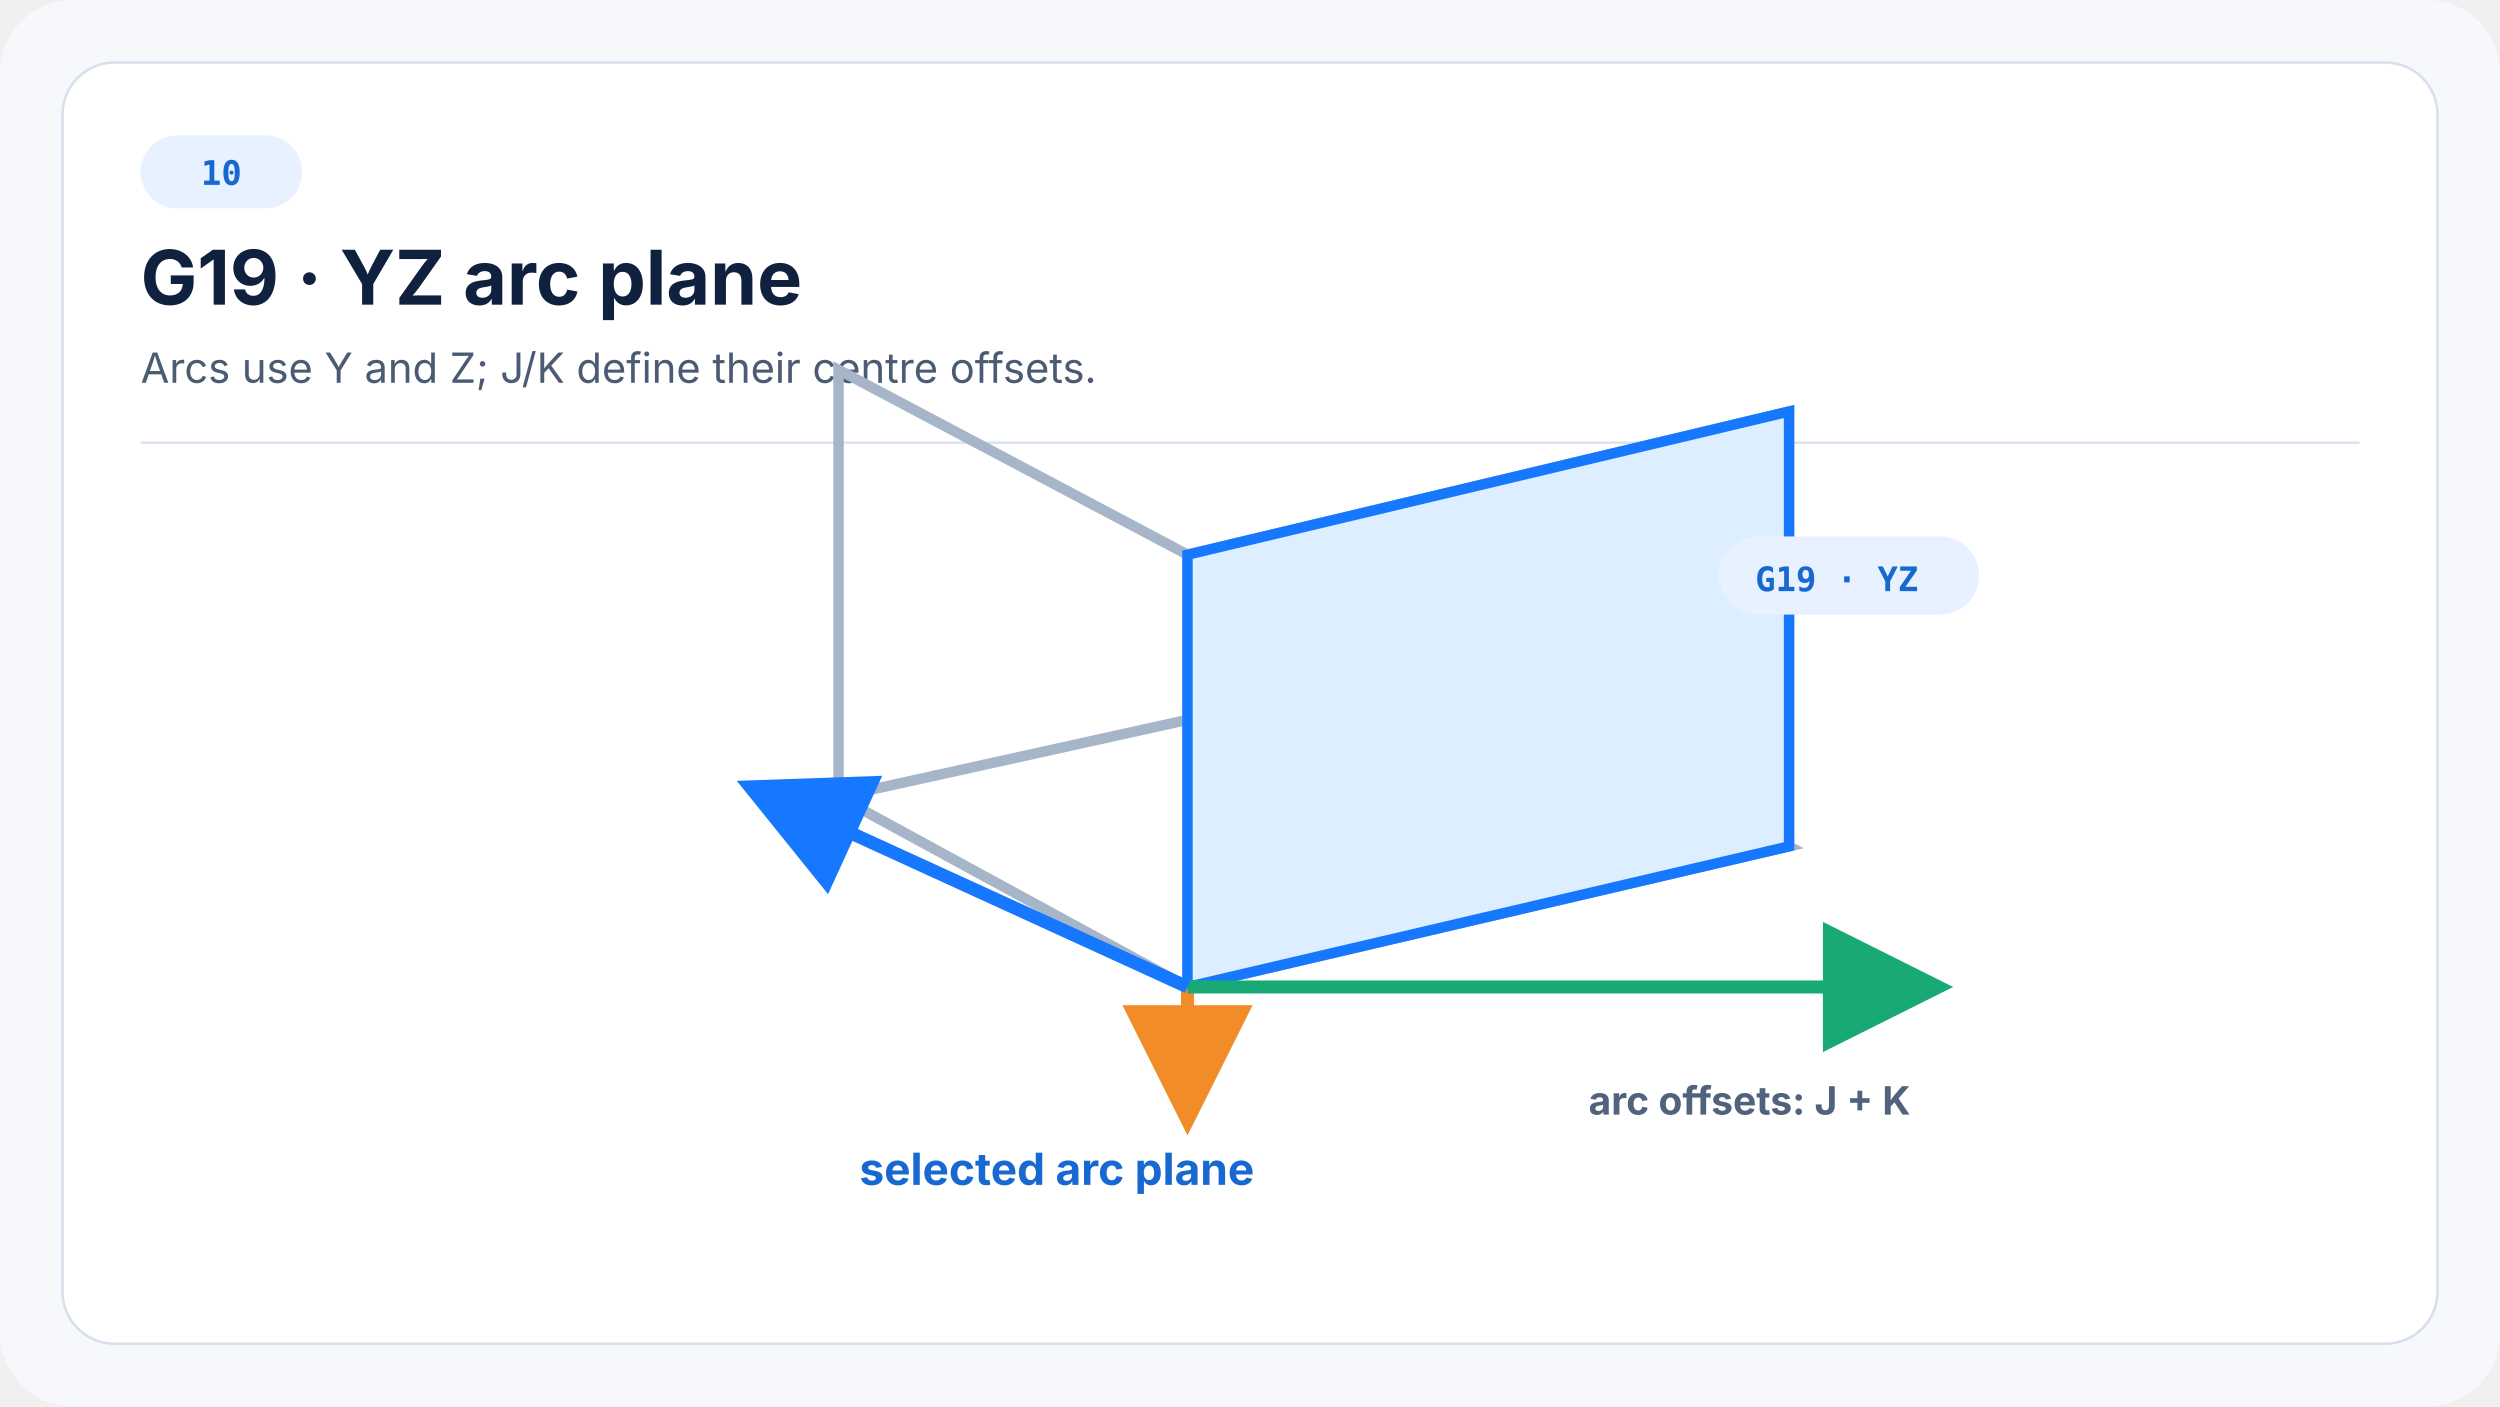
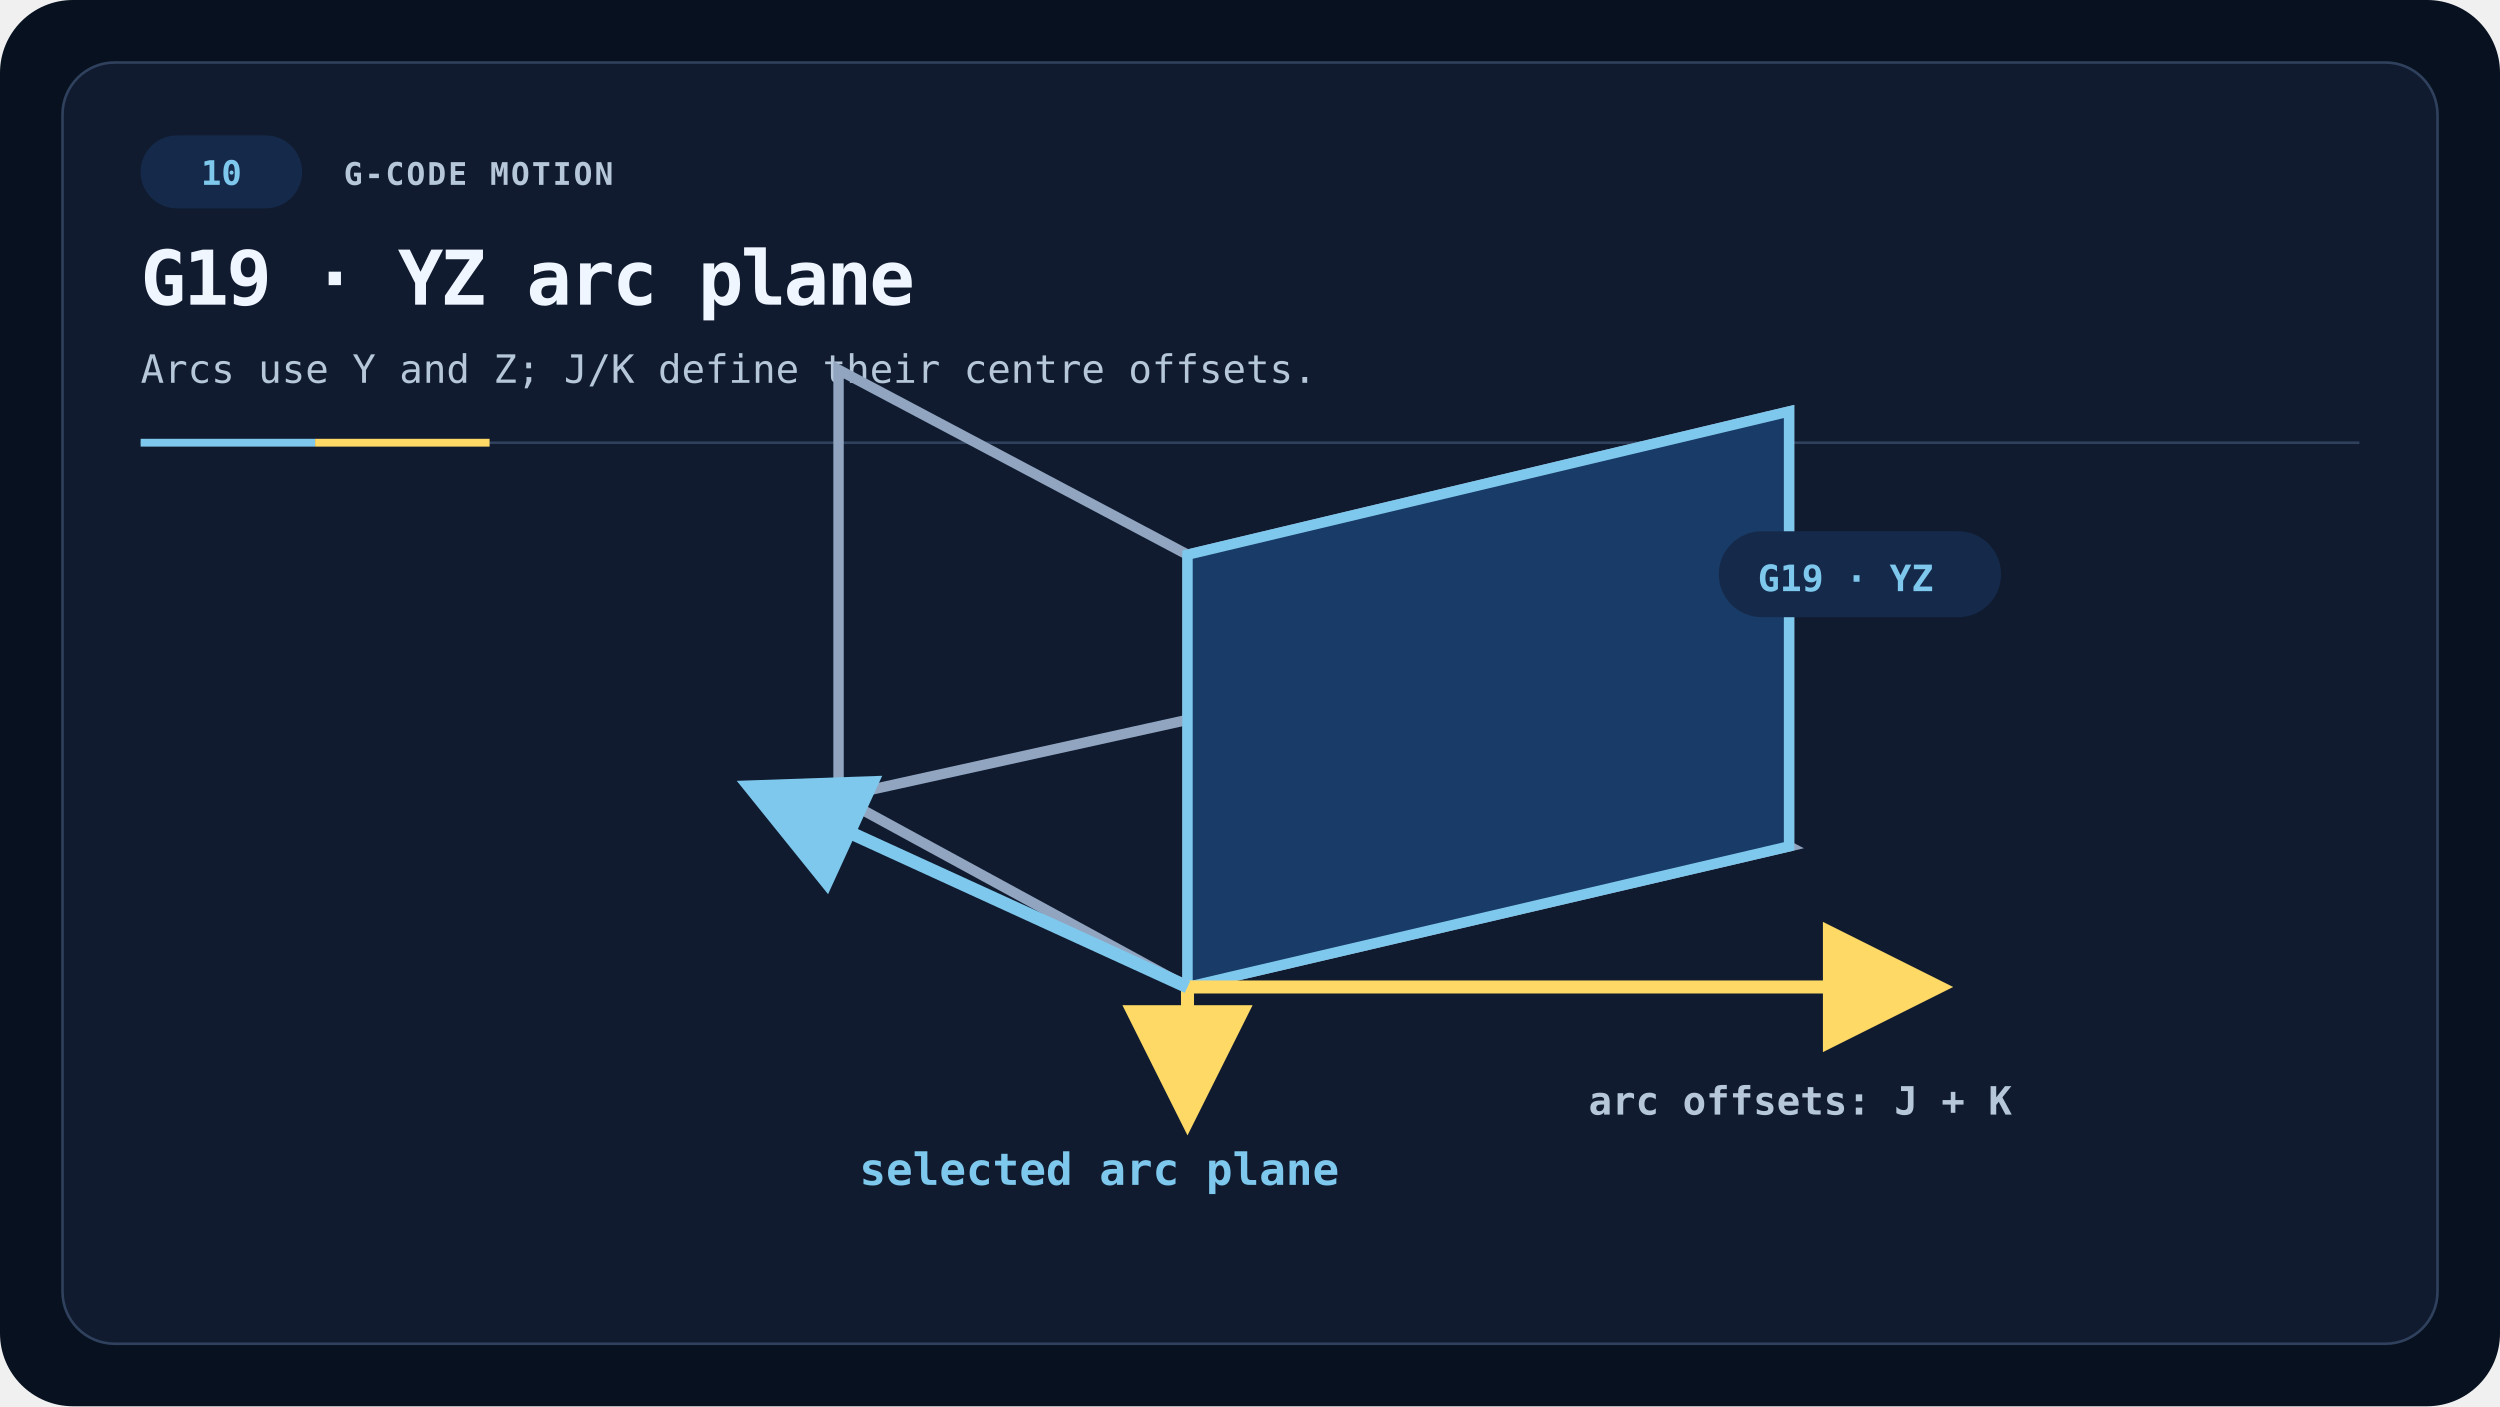
<svg xmlns="http://www.w3.org/2000/svg" viewBox="0 0 960 540" role="img" aria-labelledby="title-10-g19-yz-plane desc-10-g19-yz-plane">
  <defs>
+     <style>@font-face{font-family:'Smoothie Technical';src:url('fonts/JetBrainsMono-Regular.ttf') format('truetype');font-weight:400;}@font-face{font-family:'Smoothie Technical';src:url('fonts/JetBrainsMono-SemiBold.ttf') format('truetype');font-weight:700;}</style>
    <marker id="blue" markerWidth="10" markerHeight="10" refX="8" refY="5" orient="auto">
-       <path d="M0,0 L10,5 L0,10 z" fill="#1677ff" />
+       <path d="M0,0 L10,5 L0,10 z" fill="#7ec8ed" />
    </marker>
    <marker id="green" markerWidth="10" markerHeight="10" refX="8" refY="5" orient="auto">
-       <path d="M0,0 L10,5 L0,10 z" fill="#19a974" />
+       <path d="M0,0 L10,5 L0,10 z" fill="#ffd966" />
    </marker>
    <marker id="orange" markerWidth="10" markerHeight="10" refX="8" refY="5" orient="auto">
-       <path d="M0,0 L10,5 L0,10 z" fill="#f28c28" />
+       <path d="M0,0 L10,5 L0,10 z" fill="#ffd966" />
    </marker>
    <filter id="shadow" x="-20%" y="-20%" width="140%" height="140%">
      <feDropShadow dx="0" dy="5" stdDeviation="8" flood-color="#172033" flood-opacity=".14" />
    </filter>
  </defs>
-   <rect width="960" height="540" rx="28" fill="#f6f8fc" />
-   <rect x="24" y="24" width="912" height="492" rx="20" fill="#fff" stroke="#d8e0ed" />
-   <rect x="54" y="52" width="62" height="28" rx="14" fill="#e8f1ff" />
-   <text x="85" y="71" text-anchor="middle" font-family="ui-monospace, SFMono-Regular, Menlo, monospace" font-size="13" font-weight="700" fill="#1769d1">10</text>
-   <text x="54" y="117" font-family="Inter, Arial, sans-serif" font-size="29" font-weight="750" fill="#10213f">G19 · YZ arc plane</text>
-   <text x="54" y="147" font-family="Inter, Arial, sans-serif" font-size="16" fill="#4b5b73">Arcs use Y and Z; J/K define their centre offsets.</text>
-   <line x1="54" y1="170" x2="906" y2="170" stroke="#dce4ef" />
-   <path d="M322 306 L456 379 L687 325 L553 255 Z M322 306 V142 L456 213 L687 158 V325 M456 213 V379" fill="none" stroke="#a6b5c8" stroke-width="4" />
-   <polygon points="456,379 687,325 687,158 456,213" fill="#dceeff" stroke="#1677ff" stroke-width="4" />
-   <path d="M456 379 V426" stroke="#f28c28" stroke-width="5" marker-end="url(#orange)" />
-   <path d="M456 379 H740" stroke="#19a974" stroke-width="5" marker-end="url(#green)" />
-   <path d="M456 379 L292 304" stroke="#1677ff" stroke-width="5" marker-end="url(#blue)" />
-   <rect x="660" y="206" width="100" height="30" rx="15" fill="#e8f1ff" />
-   <text x="674" y="227" font-family="ui-monospace, SFMono-Regular, Menlo, monospace" font-size="13" font-weight="700" fill="#1769d1">G19 · YZ</text>
-   <text x="610" y="428" font-family="Inter, Arial, sans-serif" font-size="15" font-weight="650" fill="#51627c">arc offsets: J + K</text>
-   <text x="330" y="455" font-family="Inter, Arial, sans-serif" font-size="17" font-weight="650" fill="#1769d1">selected arc plane</text>
+   <rect width="960" height="540" rx="28" fill="#07111f" />
+   <rect x="24" y="24" width="912" height="492" rx="20" fill="#101b2f" stroke="#30415e" />
+   <rect x="54" y="52" width="62" height="28" rx="14" fill="#152a4b" />
+   <text x="85" y="71" text-anchor="middle" font-family="'Smoothie Technical', 'JetBrains Mono', 'DejaVu Sans Mono', monospace" font-size="13" font-weight="700" fill="#7ec8ed">10</text>
+   <text x="132" y="71" font-family="'Smoothie Technical', 'JetBrains Mono', 'DejaVu Sans Mono', monospace" font-size="12" font-weight="700" letter-spacing=".8" fill="#b6c7da">G-CODE MOTION</text>
+   <text x="54" y="117" font-family="'Smoothie Technical', 'JetBrains Mono', 'DejaVu Sans Mono', monospace" font-size="29" font-weight="700" letter-spacing="-1" fill="#f0f6ff">G19 · YZ arc plane</text>
+   <text x="54" y="147" font-family="'Smoothie Technical', 'JetBrains Mono', 'DejaVu Sans Mono', monospace" font-size="15" fill="#b6c7da">Arcs use Y and Z; J/K define their centre offsets.</text>
+   <line x1="54" y1="170" x2="906" y2="170" stroke="#30415e" />
+   <path d="M54 170 H121" stroke="#7ec8ed" stroke-width="3" />
+   <path d="M121 170 H188" stroke="#ffd966" stroke-width="3" />
+   <path d="M322 306 L456 379 L687 325 L553 255 Z M322 306 V142 L456 213 L687 158 V325 M456 213 V379" fill="none" stroke="#91a5c0" stroke-width="4" />
+   <polygon points="456,379 687,325 687,158 456,213" fill="#193b68" stroke="#7ec8ed" stroke-width="4" />
+   <path d="M456 379 V426" stroke="#ffd966" stroke-width="5" marker-end="url(#orange)" />
+   <path d="M456 379 H740" stroke="#ffd966" stroke-width="5" marker-end="url(#green)" />
+   <path d="M456 379 L292 304" stroke="#7ec8ed" stroke-width="5" marker-end="url(#blue)" />
+   <rect x="660" y="204" width="108.4" height="33" rx="16.5" fill="#152a4b" />
+   <text x="675" y="227" font-family="'Smoothie Technical', 'JetBrains Mono', 'DejaVu Sans Mono', monospace" font-size="14" font-weight="700" fill="#7ec8ed">G19 · YZ</text>
+   <text x="610" y="428" font-family="'Smoothie Technical', 'JetBrains Mono', 'DejaVu Sans Mono', monospace" font-size="15" font-weight="700" fill="#b6c7da">arc offsets: J + K</text>
+   <text x="330" y="455" font-family="'Smoothie Technical', 'JetBrains Mono', 'DejaVu Sans Mono', monospace" font-size="17" font-weight="700" fill="#7ec8ed">selected arc plane</text>
</svg>
